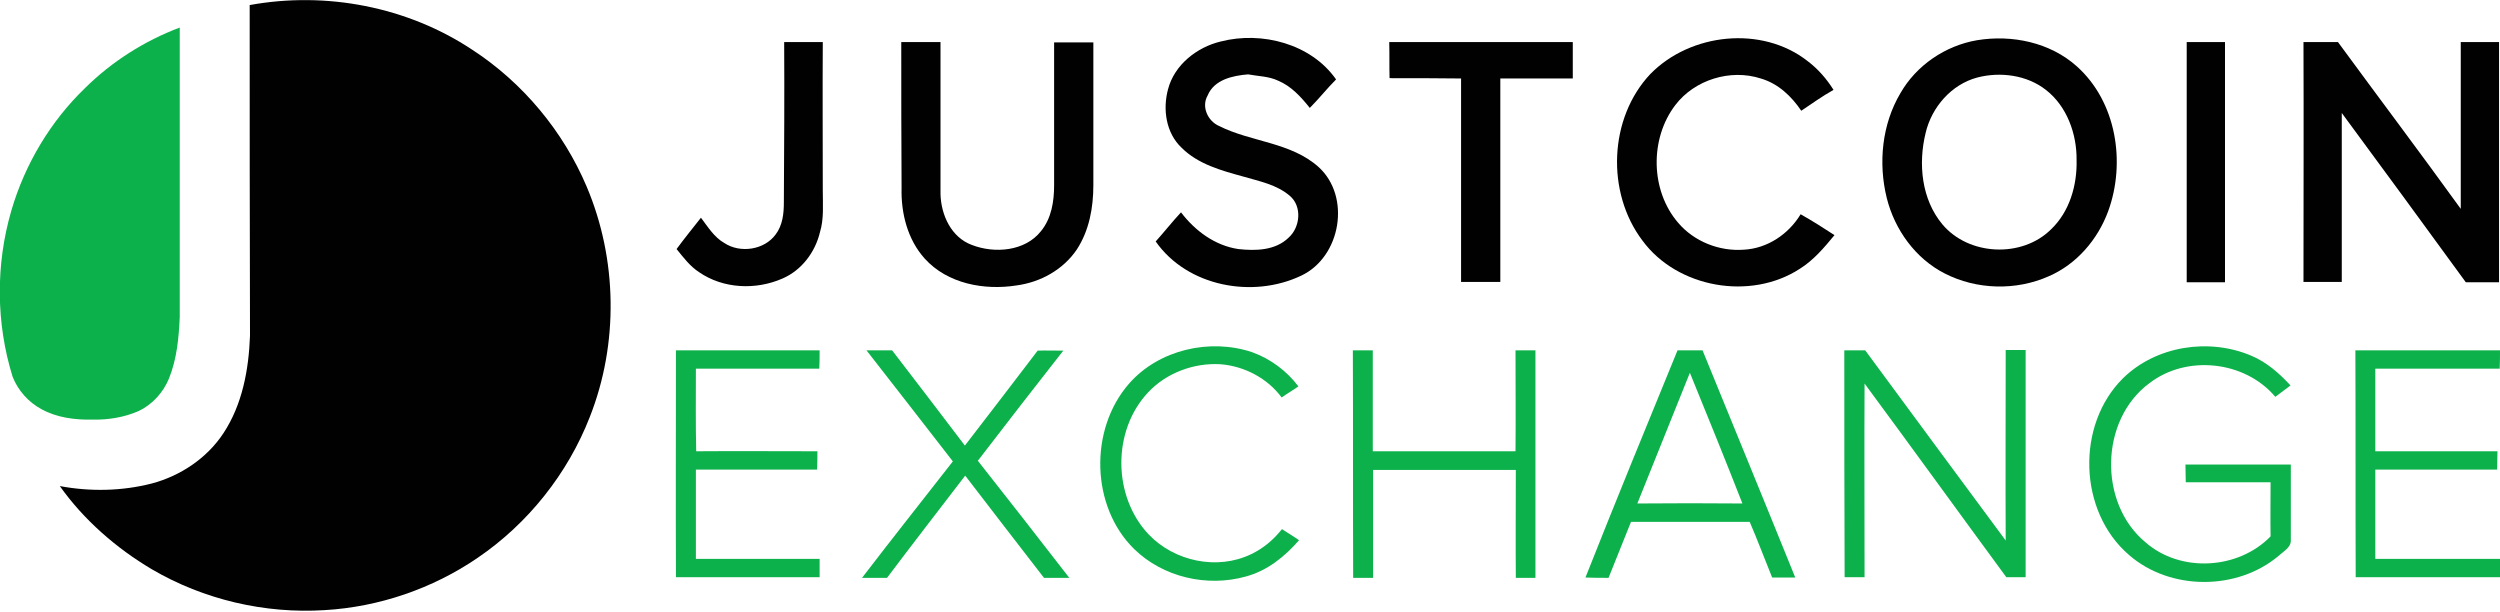
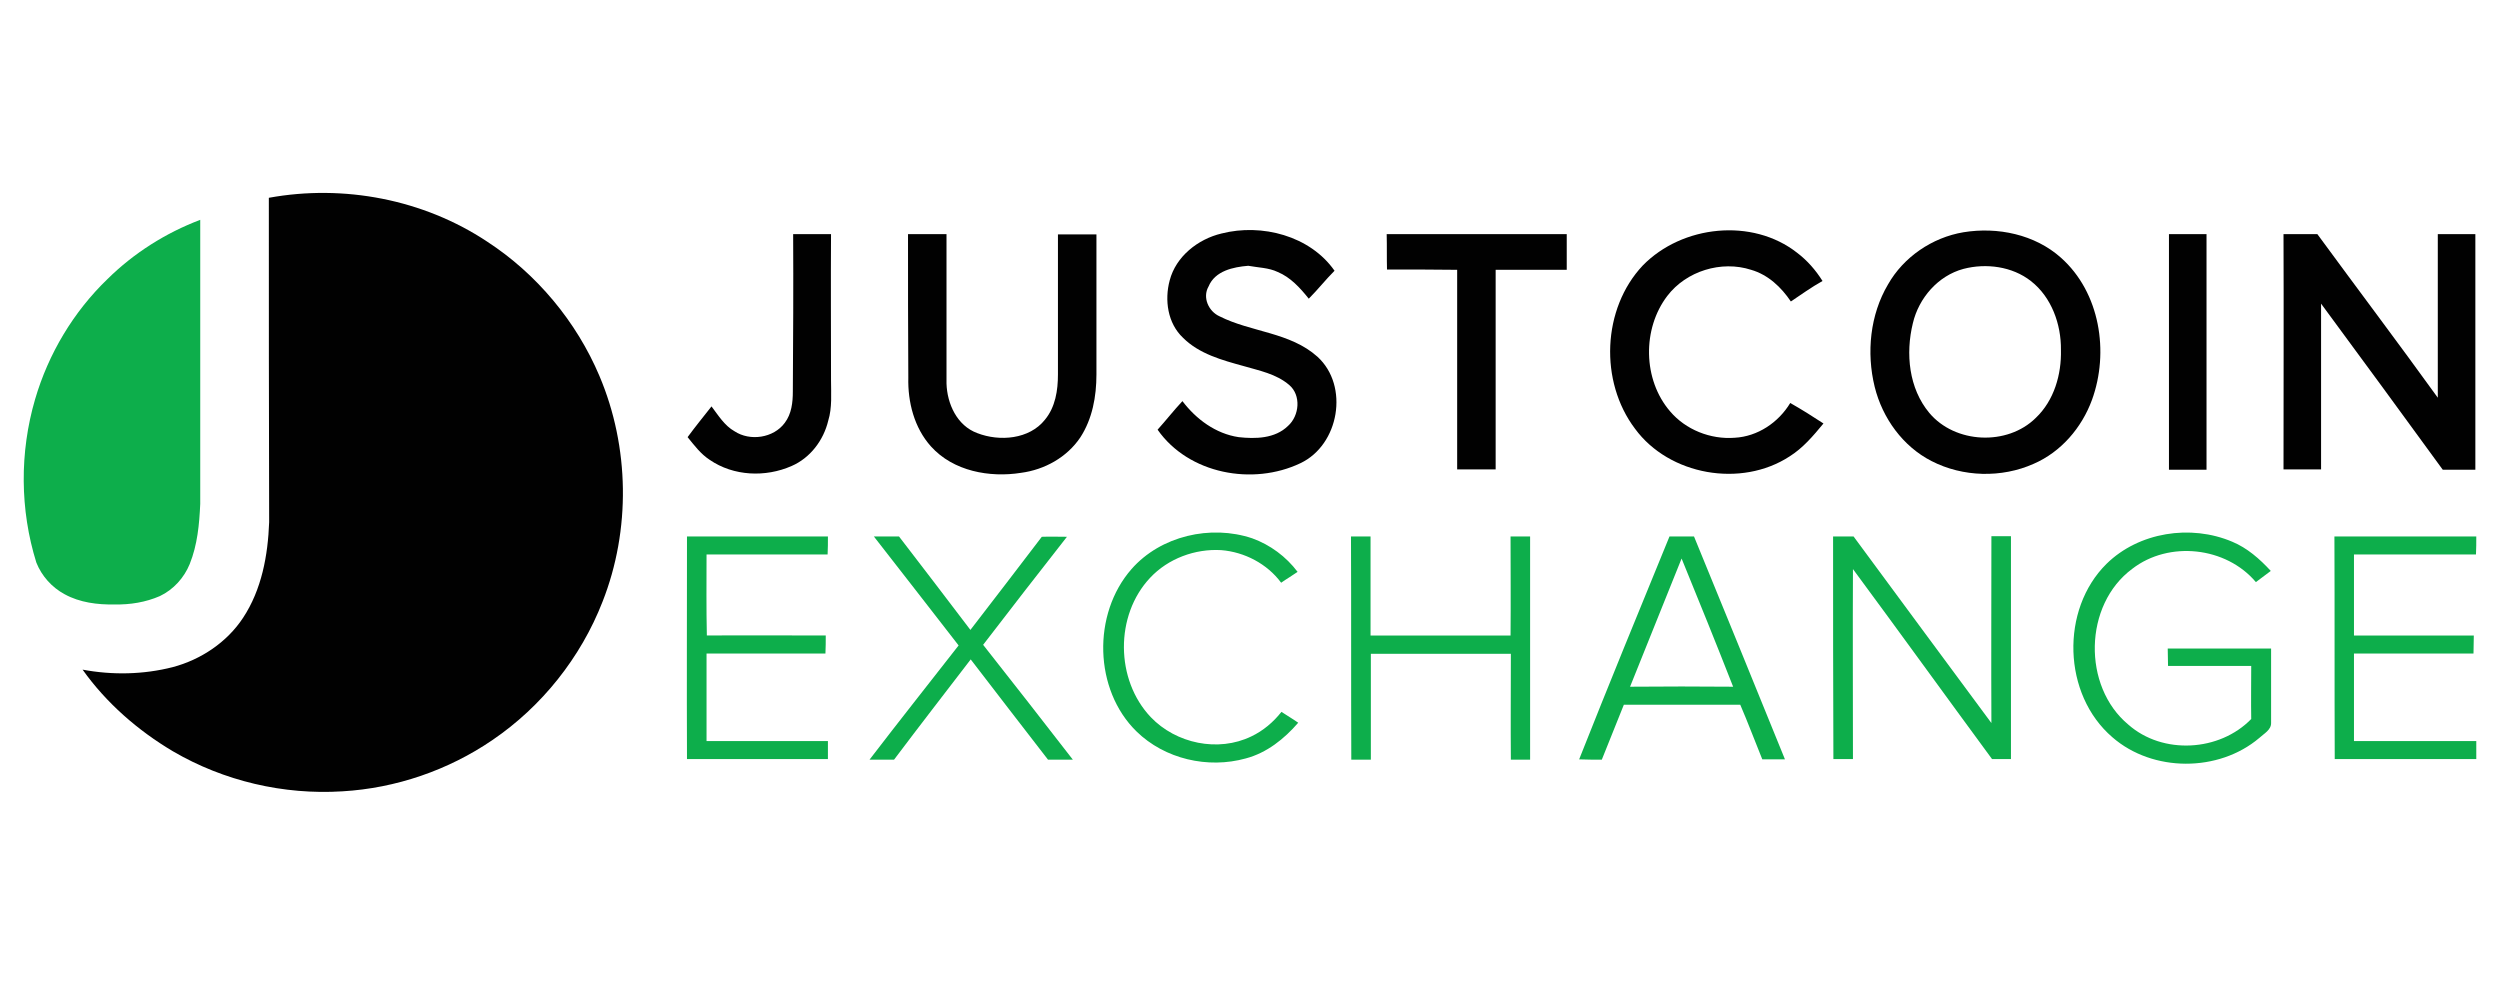
- <svg xmlns="http://www.w3.org/2000/svg" version="1.1" id="Layer_1" x="0px" y="0px" width="790px" height="193.1px" viewBox="187.5 211.4 790 193.1" enable-background="new 187.5 211.4 790 193.1" xml:space="preserve">
-   <g>
+ <svg xmlns="http://www.w3.org/2000/svg" version="1.1" x="0px" y="0px" viewBox="0 0 660 260" style="enable-background:new 0 0 660 260;" xml:space="preserve">
+   <g id="justcoin.logo">
    <g>
-       <path fill="#010101" d="M266.4,213c24.1-4.4,49.8,0.5,70.3,14.1c16,10.4,28.8,25.8,36.2,43.3c9.7,22.9,10.1,49.6,1,72.7    c-7,18-19.6,33.8-35.5,44.6c-14.2,9.7-31.1,15.5-48.3,16.5c-18.9,1.2-38.2-3.3-54.6-12.9c-11.3-6.7-21.5-15.6-29.1-26.3    c9.6,1.8,19.6,1.6,29-0.8c9.1-2.4,17.5-8,22.7-15.9c6-9.1,8-20.1,8.4-30.8C266.4,282.7,266.4,247.8,266.4,213z" />
-       <path fill="#010101" d="M709,234.8c12.7-13,35.3-15.4,49.7-4.1c3.3,2.5,6,5.6,8.2,9.1c-3.6,2-6.9,4.4-10.2,6.6    c-3.1-4.6-7.3-8.6-12.8-10.2c-9.6-3.1-20.9,0.4-27,8.4c-8.1,10.6-7.9,27,0.9,37.2c5,5.9,13,9.1,20.8,8.5    c7.4-0.4,14.1-4.9,17.9-11.2c3.7,2.1,7.2,4.3,10.7,6.6c-3.3,4-6.6,7.9-10.9,10.6c-15.6,10.2-38.8,6.1-49.8-8.9    C695,272.2,695.9,248.7,709,234.8z" />
      <g>
-         <path fill="#010101" d="M812.3,224.1c11-1.8,23,0.7,31.4,8.2c12.6,11.2,15.6,30.4,10,45.8c-3.3,9-10,16.8-18.8,20.6     c-10.3,4.6-22.8,4.3-32.9-0.9c-9.2-4.7-15.8-13.8-18.3-23.9c-2.7-11-1.5-23.2,4.3-33C793,232.1,802.2,225.8,812.3,224.1z      M812.3,235.9c-8.2,2.2-14.4,9.4-16.3,17.5c-2.4,9.8-1.3,21,5.3,28.9c8.3,9.9,25.1,10.7,34.3,1.6c5.9-5.6,8.3-14,8.1-21.9     c0.1-8.2-3-17-9.7-22.2C828,235.1,819.6,234,812.3,235.9z" />
+         <path style="fill:#010101;" d="M70.974,52.218c19.751-3.606,40.812,0.41,57.613,11.555c13.112,8.523,23.602,21.144,29.667,35.485     c7.949,18.767,8.277,40.648,0.82,59.58c-5.737,14.751-16.063,27.7-29.093,36.551c-11.637,7.949-25.487,12.703-39.583,13.522     c-15.489,0.983-31.306-2.704-44.746-10.572c-9.261-5.491-17.62-12.785-23.848-21.554c7.867,1.475,16.063,1.311,23.766-0.656     c7.458-1.967,14.342-6.556,18.603-13.03c4.917-7.458,6.556-16.472,6.884-25.241C70.974,109.339,70.974,80.738,70.974,52.218z" />
+         <path style="fill:#010101;" d="M433.697,70.084c10.408-10.654,28.929-12.621,40.73-3.36c2.704,2.049,4.917,4.589,6.72,7.458     c-2.95,1.639-5.655,3.606-8.359,5.409c-2.541-3.77-5.983-7.048-10.49-8.359c-7.867-2.541-17.128,0.328-22.127,6.884     c-6.638,8.687-6.474,22.127,0.738,30.486c4.098,4.835,10.654,7.458,17.046,6.966c6.065-0.328,11.555-4.016,14.67-9.179     c3.032,1.721,5.901,3.524,8.769,5.409c-2.704,3.278-5.409,6.474-8.933,8.687c-12.785,8.359-31.798,4.999-40.812-7.294     C422.223,100.734,422.961,81.476,433.697,70.084z" />
+         <g>
+           <path style="fill:#010101;" d="M518.354,61.315c9.015-1.475,18.849,0.574,25.733,6.72c10.326,9.179,12.785,24.914,8.195,37.534      c-2.704,7.376-8.195,13.768-15.407,16.882c-8.441,3.77-18.685,3.524-26.962-0.738c-7.54-3.852-12.948-11.309-14.997-19.587      c-2.213-9.015-1.229-19.013,3.524-27.044C502.537,67.871,510.076,62.708,518.354,61.315z M518.354,70.986      c-6.72,1.803-11.801,7.704-13.358,14.342c-1.967,8.031-1.065,17.21,4.343,23.684c6.802,8.113,20.57,8.769,28.11,1.311      c4.835-4.589,6.802-11.473,6.638-17.948c0.082-6.72-2.459-13.932-7.949-18.193C531.22,70.33,524.336,69.428,518.354,70.986z" />
+         </g>
+         <path style="fill:#010101;" d="M209.392,61.807c3.36,0,6.638,0,9.998,0c-0.082,12.785,0,25.733,0,38.518     c0,3.524,0.328,7.294-0.738,10.736c-1.229,5.163-4.753,9.834-9.67,11.965c-6.884,3.032-15.325,2.704-21.635-1.639     c-2.377-1.557-4.016-3.77-5.819-5.983c2.049-2.786,4.18-5.409,6.31-8.113c1.803,2.377,3.442,5.081,6.064,6.556     c4.098,2.704,10.326,1.803,13.276-2.213c1.803-2.377,2.131-5.409,2.131-8.277C209.392,89.671,209.474,75.739,209.392,61.807z" />
+         <path style="fill:#010101;" d="M239.715,61.807c3.442,0,6.72,0,10.162,0c0,13.112,0,26.307,0,39.419     c0.164,5.409,2.786,11.146,8.113,13.112c5.901,2.295,13.768,1.639,17.866-3.524c2.786-3.36,3.442-7.785,3.442-11.965     c0-12.375,0-24.668,0-36.961c3.442,0,6.72,0,10.162,0c0,12.375,0,24.586,0,36.961c0,5.819-1.065,11.719-4.262,16.636     c-3.524,5.245-9.425,8.523-15.653,9.343c-8.277,1.311-17.866-0.41-23.766-6.966c-4.425-4.917-6.146-11.719-5.983-18.193     C239.715,86.966,239.715,74.428,239.715,61.807z" />
+         <path style="fill:#010101;" d="M308.801,74.018c1.639-6.31,7.458-10.9,13.686-12.375c10.572-2.704,23.357,0.574,29.831,9.834     c-2.377,2.377-4.425,4.999-6.802,7.376c-2.295-2.868-4.835-5.655-8.195-7.048c-2.377-1.147-5.163-1.147-7.786-1.639     c-3.934,0.328-8.769,1.311-10.49,5.491c-1.639,2.868,0,6.556,2.95,7.867c8.277,4.18,18.603,4.18,25.815,10.654     c8.441,7.704,5.737,23.275-4.507,28.11c-12.539,5.983-29.503,2.868-37.698-8.851c2.213-2.459,4.262-5.081,6.556-7.54     c3.606,4.753,8.769,8.605,14.833,9.507c4.425,0.492,9.588,0.41,13.03-2.95c3.032-2.704,3.524-8.113,0.328-10.818     c-3.442-2.95-7.867-3.77-12.047-4.999c-5.655-1.557-11.719-3.196-15.981-7.458C308.227,85.327,307.408,79.181,308.801,74.018z" />
+         <path style="fill:#010101;" d="M366.086,61.807c15.817,0,31.634,0,47.533,0c0,3.196,0,6.228,0,9.425c-6.228,0-12.539,0-18.767,0     c0,17.538,0,35.158,0,52.696c-3.442,0-6.72,0-10.162,0c0-17.538,0-35.158,0-52.696c-6.146-0.082-12.375-0.082-18.521-0.082     C366.086,68.199,366.168,65.003,366.086,61.807z" />
+         <path style="fill:#010101;" d="M572.606,61.807c3.36,0,6.556,0,9.916,0c0,20.734,0,41.468,0,62.202c-3.36,0-6.556,0-9.916,0     C572.606,103.275,572.606,82.541,572.606,61.807z" />
+         <path style="fill:#010101;" d="M602.847,61.807c3.032,0,5.901,0,8.933,0c10.572,14.424,21.39,28.765,31.798,43.189     c0-14.424,0-28.847,0-43.189c3.36,0,6.556,0,9.916,0c0,20.734,0,41.468,0,62.202c-2.95,0-5.819,0-8.605,0     c-10.654-14.67-21.39-29.257-32.125-43.845c0,14.67,0,29.175,0,43.763c-3.36,0-6.638,0-9.916,0     C602.847,103.275,602.929,82.541,602.847,61.807z" />
      </g>
-       <path fill="#010101" d="M435.3,224.7c4.1,0,8.1,0,12.2,0c-0.1,15.6,0,31.4,0,47c0,4.3,0.4,8.9-0.9,13.1c-1.5,6.3-5.8,12-11.8,14.6    c-8.4,3.7-18.7,3.3-26.4-2c-2.9-1.9-4.9-4.6-7.1-7.3c2.5-3.4,5.1-6.6,7.7-9.9c2.2,2.9,4.2,6.2,7.4,8c5,3.3,12.6,2.2,16.2-2.7    c2.2-2.9,2.6-6.6,2.6-10.1C435.3,258.7,435.4,241.7,435.3,224.7z" />
-       <path fill="#010101" d="M472.3,224.7c4.2,0,8.2,0,12.4,0c0,16,0,32.1,0,48.1c0.2,6.6,3.4,13.6,9.9,16c7.2,2.8,16.8,2,21.8-4.3    c3.4-4.1,4.2-9.5,4.2-14.6c0-15.1,0-30.1,0-45.1c4.2,0,8.2,0,12.4,0c0,15.1,0,30,0,45.1c0,7.1-1.3,14.3-5.2,20.3    c-4.3,6.4-11.5,10.4-19.1,11.4c-10.1,1.6-21.8-0.5-29-8.5c-5.4-6-7.5-14.3-7.3-22.2C472.3,255.4,472.3,240.1,472.3,224.7z" />
-       <path fill="#010101" d="M556.6,239.6c2-7.7,9.1-13.3,16.7-15.1c12.9-3.3,28.5,0.7,36.4,12c-2.9,2.9-5.4,6.1-8.3,9    c-2.8-3.5-5.9-6.9-10-8.6c-2.9-1.4-6.3-1.4-9.5-2c-4.8,0.4-10.7,1.6-12.8,6.7c-2,3.5,0,8,3.6,9.6c10.1,5.1,22.7,5.1,31.5,13    c10.3,9.4,7,28.4-5.5,34.3c-15.3,7.3-36,3.5-46-10.8c2.7-3,5.2-6.2,8-9.2c4.4,5.8,10.7,10.5,18.1,11.6c5.4,0.6,11.7,0.5,15.9-3.6    c3.7-3.3,4.3-9.9,0.4-13.2c-4.2-3.6-9.6-4.6-14.7-6.1c-6.9-1.9-14.3-3.9-19.5-9.1C555.9,253.4,554.9,245.9,556.6,239.6z" />
-       <path fill="#010101" d="M626.5,224.7c19.3,0,38.6,0,58,0c0,3.9,0,7.6,0,11.5c-7.6,0-15.3,0-22.9,0c0,21.4,0,42.9,0,64.3    c-4.2,0-8.2,0-12.4,0c0-21.4,0-42.9,0-64.3c-7.5-0.1-15.1-0.1-22.6-0.1C626.5,232.5,626.6,228.6,626.5,224.7z" />
-       <path fill="#010101" d="M878.5,224.7c4.1,0,8,0,12.1,0c0,25.3,0,50.6,0,75.9c-4.1,0-8,0-12.1,0C878.5,275.3,878.5,250,878.5,224.7    z" />
-       <path fill="#010101" d="M915.4,224.7c3.7,0,7.2,0,10.9,0c12.9,17.6,26.1,35.1,38.8,52.7c0-17.6,0-35.2,0-52.7c4.1,0,8,0,12.1,0    c0,25.3,0,50.6,0,75.9c-3.6,0-7.1,0-10.5,0c-13-17.9-26.1-35.7-39.2-53.5c0,17.9,0,35.6,0,53.4c-4.1,0-8.1,0-12.1,0    C915.4,275.3,915.5,250,915.4,224.7z" />
-     </g>
-     <g>
-       <path fill="#0DB14B" d="M214.4,239.2c8.5-8.4,18.8-14.9,29.9-19.1c0,30.5,0,61,0,91.5c-0.3,6.6-0.9,13.2-3.4,19.4    c-1.8,4.4-5.2,8.2-9.6,10.3c-4.6,2-9.6,2.8-14.6,2.7c-5.5,0.1-11.2-0.6-16.1-3.3c-4.1-2.2-7.4-5.9-9.1-10.2    c-5.3-17-5.4-35.5-0.4-52.6C195.4,263.2,203.5,249.7,214.4,239.2z" />
-       <path fill="#0DB14B" d="M544.3,332.6c9.4-10.7,25.5-14.4,38.9-9.9c5.8,2.1,10.9,5.9,14.6,10.8c-1.7,1.2-3.6,2.3-5.3,3.5    c-4.5-6.1-11.8-9.9-19.3-10.5c-8.4-0.5-17.1,2.7-22.9,8.9c-11.4,12.1-11.2,32.9,0.2,44.9c8.1,8.5,21.7,11.4,32.4,6.2    c3.8-1.8,7.1-4.6,9.7-7.9c1.8,1.2,3.7,2.3,5.4,3.5c-4.5,5.2-10.1,9.7-16.9,11.5c-12.2,3.4-26.1,0.2-35.2-8.7    C532.2,371.5,531.6,347.1,544.3,332.6z" />
-       <path fill="#0DB14B" d="M858.4,330.9c10.4-10.2,27.1-12.8,40.5-7.1c4.8,2,8.8,5.5,12.4,9.4c-1.6,1.2-3.2,2.4-4.8,3.6    c-9.6-11.4-28-13.4-39.8-4.3c-15.7,11.6-16.1,37.9-1.3,50.2c11.1,9.8,29.4,8.7,39.6-1.8c-0.1-5.7,0-11.4,0-17.1    c-8.9,0-17.9,0-26.8,0c0-1.8-0.1-3.8-0.1-5.6c11.1,0,22.2,0,33.3,0c0,7.9,0,15.8,0,23.9c0.1,2.3-2.3,3.5-3.8,4.9    c-13.1,11.1-34.3,11.1-47.3-0.2C844.2,373,843.5,345.6,858.4,330.9z" />
-       <path fill="#0DB14B" d="M401.1,322.1c15.2,0,30.3,0,45.4,0c0,1.9,0,3.9-0.1,5.8c-13,0-26.1,0-39,0c0,8.7-0.1,17.4,0.1,26.1    c12.8-0.1,25.6,0,38.3,0c0,1.9,0,3.9-0.1,5.8c-12.8,0-25.6,0-38.3,0c0,9.5,0,18.8,0,28.2c13,0,26.1,0,39.1,0c0,1.9,0,3.9,0,5.8    c-15.2,0-30.2,0-45.4,0C401,369.9,401.1,346,401.1,322.1z" />
-       <path fill="#0DB14B" d="M461.3,322.1c2.7,0,5.4,0,8.1,0c7.7,10,15.4,20.1,23,30.1c7.7-10,15.4-20,23-30c2.7-0.1,5.4,0,8.1,0    c-9.1,11.6-18.1,23.2-27,34.8c9.7,12.3,19.3,24.6,28.9,37c-2.7,0-5.3,0-8,0c-8.3-10.7-16.6-21.5-24.9-32.3    c-8.2,10.7-16.5,21.4-24.7,32.3c-2.6,0-5.3,0-7.9,0c9.5-12.4,19.1-24.5,28.7-36.8C479.4,345.3,470.4,333.8,461.3,322.1z" />
-       <path fill="#0DB14B" d="M615,322.1c2.1,0,4.2,0,6.3,0c0,10.6,0,21.3,0,31.9c15.1,0,30,0,45.1,0c0.1-10.6,0-21.3,0-31.9    c2.1,0,4.2,0,6.3,0c0,24,0,47.9,0,71.9c-2,0-4.2,0-6.2,0c-0.1-11.4,0-22.7,0-34.1c-15.1,0-30,0-45.1,0c0,11.4,0,22.7,0,34.1    c-2.1,0-4.2,0-6.3,0C615,369.9,615.1,346,615,322.1z" />
      <g>
-         <path fill="#0DB14B" d="M717.6,322.1c2.6,0,5.3,0,7.9,0c9.8,24,19.6,47.8,29.3,71.8c-2.4,0-4.9,0-7.3,0     c-2.4-5.9-4.6-11.8-7.1-17.6c-12.6,0-25,0-37.5,0c-2.4,5.9-4.7,11.8-7.1,17.7c-2.4,0-4.9,0-7.3-0.1     C698,369.9,707.8,346,717.6,322.1z M704.9,370.5c11.1-0.1,22.1-0.1,33.2,0c-5.4-13.8-11-27.6-16.6-41.3     C716,343,710.4,356.7,704.9,370.5z" />
+         <path style="fill:#0DAE4B;" d="M28.359,73.69c6.966-6.884,15.407-12.211,24.504-15.653c0,24.996,0,49.991,0,74.987     c-0.246,5.409-0.738,10.818-2.786,15.899c-1.475,3.606-4.262,6.72-7.867,8.441c-3.77,1.639-7.867,2.295-11.965,2.213     c-4.507,0.082-9.179-0.492-13.194-2.704c-3.36-1.803-6.064-4.835-7.458-8.359c-4.343-13.932-4.425-29.093-0.328-43.107     C12.788,93.359,19.426,82.295,28.359,73.69z" />
+         <path style="fill:#0DAE4B;" d="M298.721,150.234c7.704-8.769,20.898-11.801,31.88-8.113c4.753,1.721,8.933,4.835,11.965,8.851     c-1.393,0.983-2.95,1.885-4.343,2.868c-3.688-4.999-9.67-8.113-15.817-8.605c-6.884-0.41-14.014,2.213-18.767,7.294     c-9.343,9.916-9.179,26.962,0.164,36.797c6.638,6.966,17.784,9.343,26.553,5.081c3.114-1.475,5.819-3.77,7.949-6.474     c1.475,0.983,3.032,1.885,4.425,2.868c-3.688,4.262-8.277,7.949-13.85,9.425c-9.998,2.786-21.39,0.164-28.847-7.13     C288.804,182.113,288.313,162.117,298.721,150.234z" />
+         <path style="fill:#0DAE4B;" d="M556.134,148.841c8.523-8.359,22.209-10.49,33.191-5.819c3.934,1.639,7.212,4.507,10.162,7.704     c-1.311,0.983-2.622,1.967-3.934,2.95c-7.867-9.343-22.947-10.982-32.617-3.524c-12.867,9.507-13.194,31.06-1.065,41.14     c9.097,8.031,24.094,7.13,32.453-1.475c-0.082-4.671,0-9.343,0-14.014c-7.294,0-14.67,0-21.963,0     c0-1.475-0.082-3.114-0.082-4.589c9.097,0,18.193,0,27.29,0c0,6.474,0,12.949,0,19.587c0.082,1.885-1.885,2.868-3.114,4.016     c-10.736,9.097-28.11,9.097-38.764-0.164C544.496,183.343,543.923,160.888,556.134,148.841z" />
+         <path style="fill:#0DAE4B;" d="M181.365,141.629c12.457,0,24.832,0,37.206,0c0,1.557,0,3.196-0.082,4.753     c-10.654,0-21.39,0-31.962,0c0,7.13-0.082,14.26,0.082,21.39c10.49-0.082,20.98,0,31.388,0c0,1.557,0,3.196-0.082,4.753     c-10.49,0-20.98,0-31.388,0c0,7.786,0,15.407,0,23.111c10.654,0,21.39,0,32.043,0c0,1.557,0,3.196,0,4.753     c-12.457,0-24.75,0-37.206,0C181.283,180.802,181.365,161.215,181.365,141.629z" />
+         <path style="fill:#0DAE4B;" d="M230.7,141.629c2.213,0,4.425,0,6.638,0c6.31,8.195,12.621,16.472,18.849,24.668     c6.31-8.195,12.621-16.391,18.849-24.586c2.213-0.082,4.425,0,6.638,0c-7.458,9.507-14.833,19.013-22.127,28.519     c7.949,10.08,15.817,20.16,23.684,30.322c-2.213,0-4.343,0-6.556,0c-6.802-8.769-13.604-17.62-20.406-26.471     c-6.72,8.769-13.522,17.538-20.242,26.471c-2.131,0-4.343,0-6.474,0c7.785-10.162,15.653-20.078,23.52-30.159     C245.533,160.642,238.158,151.217,230.7,141.629z" />
+         <path style="fill:#0DAE4B;" d="M356.661,141.629c1.721,0,3.442,0,5.163,0c0,8.687,0,17.456,0,26.143c12.375,0,24.586,0,36.961,0     c0.082-8.687,0-17.456,0-26.143c1.721,0,3.442,0,5.163,0c0,19.669,0,39.255,0,58.924c-1.639,0-3.442,0-5.081,0     c-0.082-9.343,0-18.603,0-27.946c-12.375,0-24.586,0-36.961,0c0,9.343,0,18.603,0,27.946c-1.721,0-3.442,0-5.163,0     C356.661,180.802,356.743,161.215,356.661,141.629z" />
+         <g>
+           <path style="fill:#0DAE4B;" d="M440.744,141.629c2.131,0,4.343,0,6.474,0c8.031,19.669,16.063,39.173,24.012,58.842      c-1.967,0-4.016,0-5.983,0c-1.967-4.835-3.77-9.67-5.819-14.424c-10.326,0-20.488,0-30.732,0      c-1.967,4.835-3.852,9.67-5.819,14.506c-1.967,0-4.016,0-5.983-0.082C424.682,180.802,432.713,161.215,440.744,141.629z       M430.337,181.294c9.097-0.082,18.112-0.082,27.208,0c-4.425-11.309-9.015-22.619-13.604-33.846      C439.433,158.757,434.844,169.984,430.337,181.294z" />
+         </g>
+         <path style="fill:#0DAE4B;" d="M483.934,141.629c1.803,0,3.524,0,5.409,0c12.129,16.472,24.258,32.863,36.387,49.254     c-0.082-16.472,0-32.863,0-49.335c1.721,0,3.442,0,5.163,0c0,19.669,0,39.255,0,58.842c-1.639,0-3.36,0-4.999,0     c-12.293-16.718-24.422-33.519-36.715-50.155c-0.082,16.718,0,33.437,0,50.155c-1.721,0-3.442,0-5.163,0     C483.934,180.802,483.934,161.215,483.934,141.629z" />
+         <path style="fill:#0DAE4B;" d="M616.287,141.629c12.539,0,24.914,0,37.452,0c0,1.557,0,3.196-0.082,4.753     c-10.736,0-21.472,0-32.207,0c0,7.13,0,14.26,0,21.39c10.49,0,21.144,0,31.634,0c0,1.557-0.082,3.196-0.082,4.753     c-10.49,0-21.062,0-31.552,0c0,7.786,0,15.407,0,23.111c10.736,0,21.554,0,32.289,0c0,1.557,0,3.196,0,4.753     c-12.457,0-24.914,0-37.37,0C616.287,180.802,616.369,161.215,616.287,141.629z" />
      </g>
-       <path fill="#0DB14B" d="M770.3,322.1c2.2,0,4.3,0,6.6,0c14.8,20.1,29.6,40.1,44.4,60.1c-0.1-20.1,0-40.1,0-60.2c2.1,0,4.2,0,6.3,0    c0,24,0,47.9,0,71.8c-2,0-4.1,0-6.1,0c-15-20.4-29.8-40.9-44.8-61.2c-0.1,20.4,0,40.8,0,61.2c-2.1,0-4.2,0-6.3,0    C770.3,369.9,770.3,346,770.3,322.1z" />
-       <path fill="#0DB14B" d="M931.8,322.1c15.3,0,30.4,0,45.7,0c0,1.9,0,3.9-0.1,5.8c-13.1,0-26.2,0-39.3,0c0,8.7,0,17.4,0,26.1    c12.8,0,25.8,0,38.6,0c0,1.9-0.1,3.9-0.1,5.8c-12.8,0-25.7,0-38.5,0c0,9.5,0,18.8,0,28.2c13.1,0,26.3,0,39.4,0c0,1.9,0,3.9,0,5.8    c-15.2,0-30.4,0-45.6,0C931.8,369.9,931.9,346,931.8,322.1z" />
    </g>
  </g>
+   <g id="Layer_1">
+ </g>
</svg>
